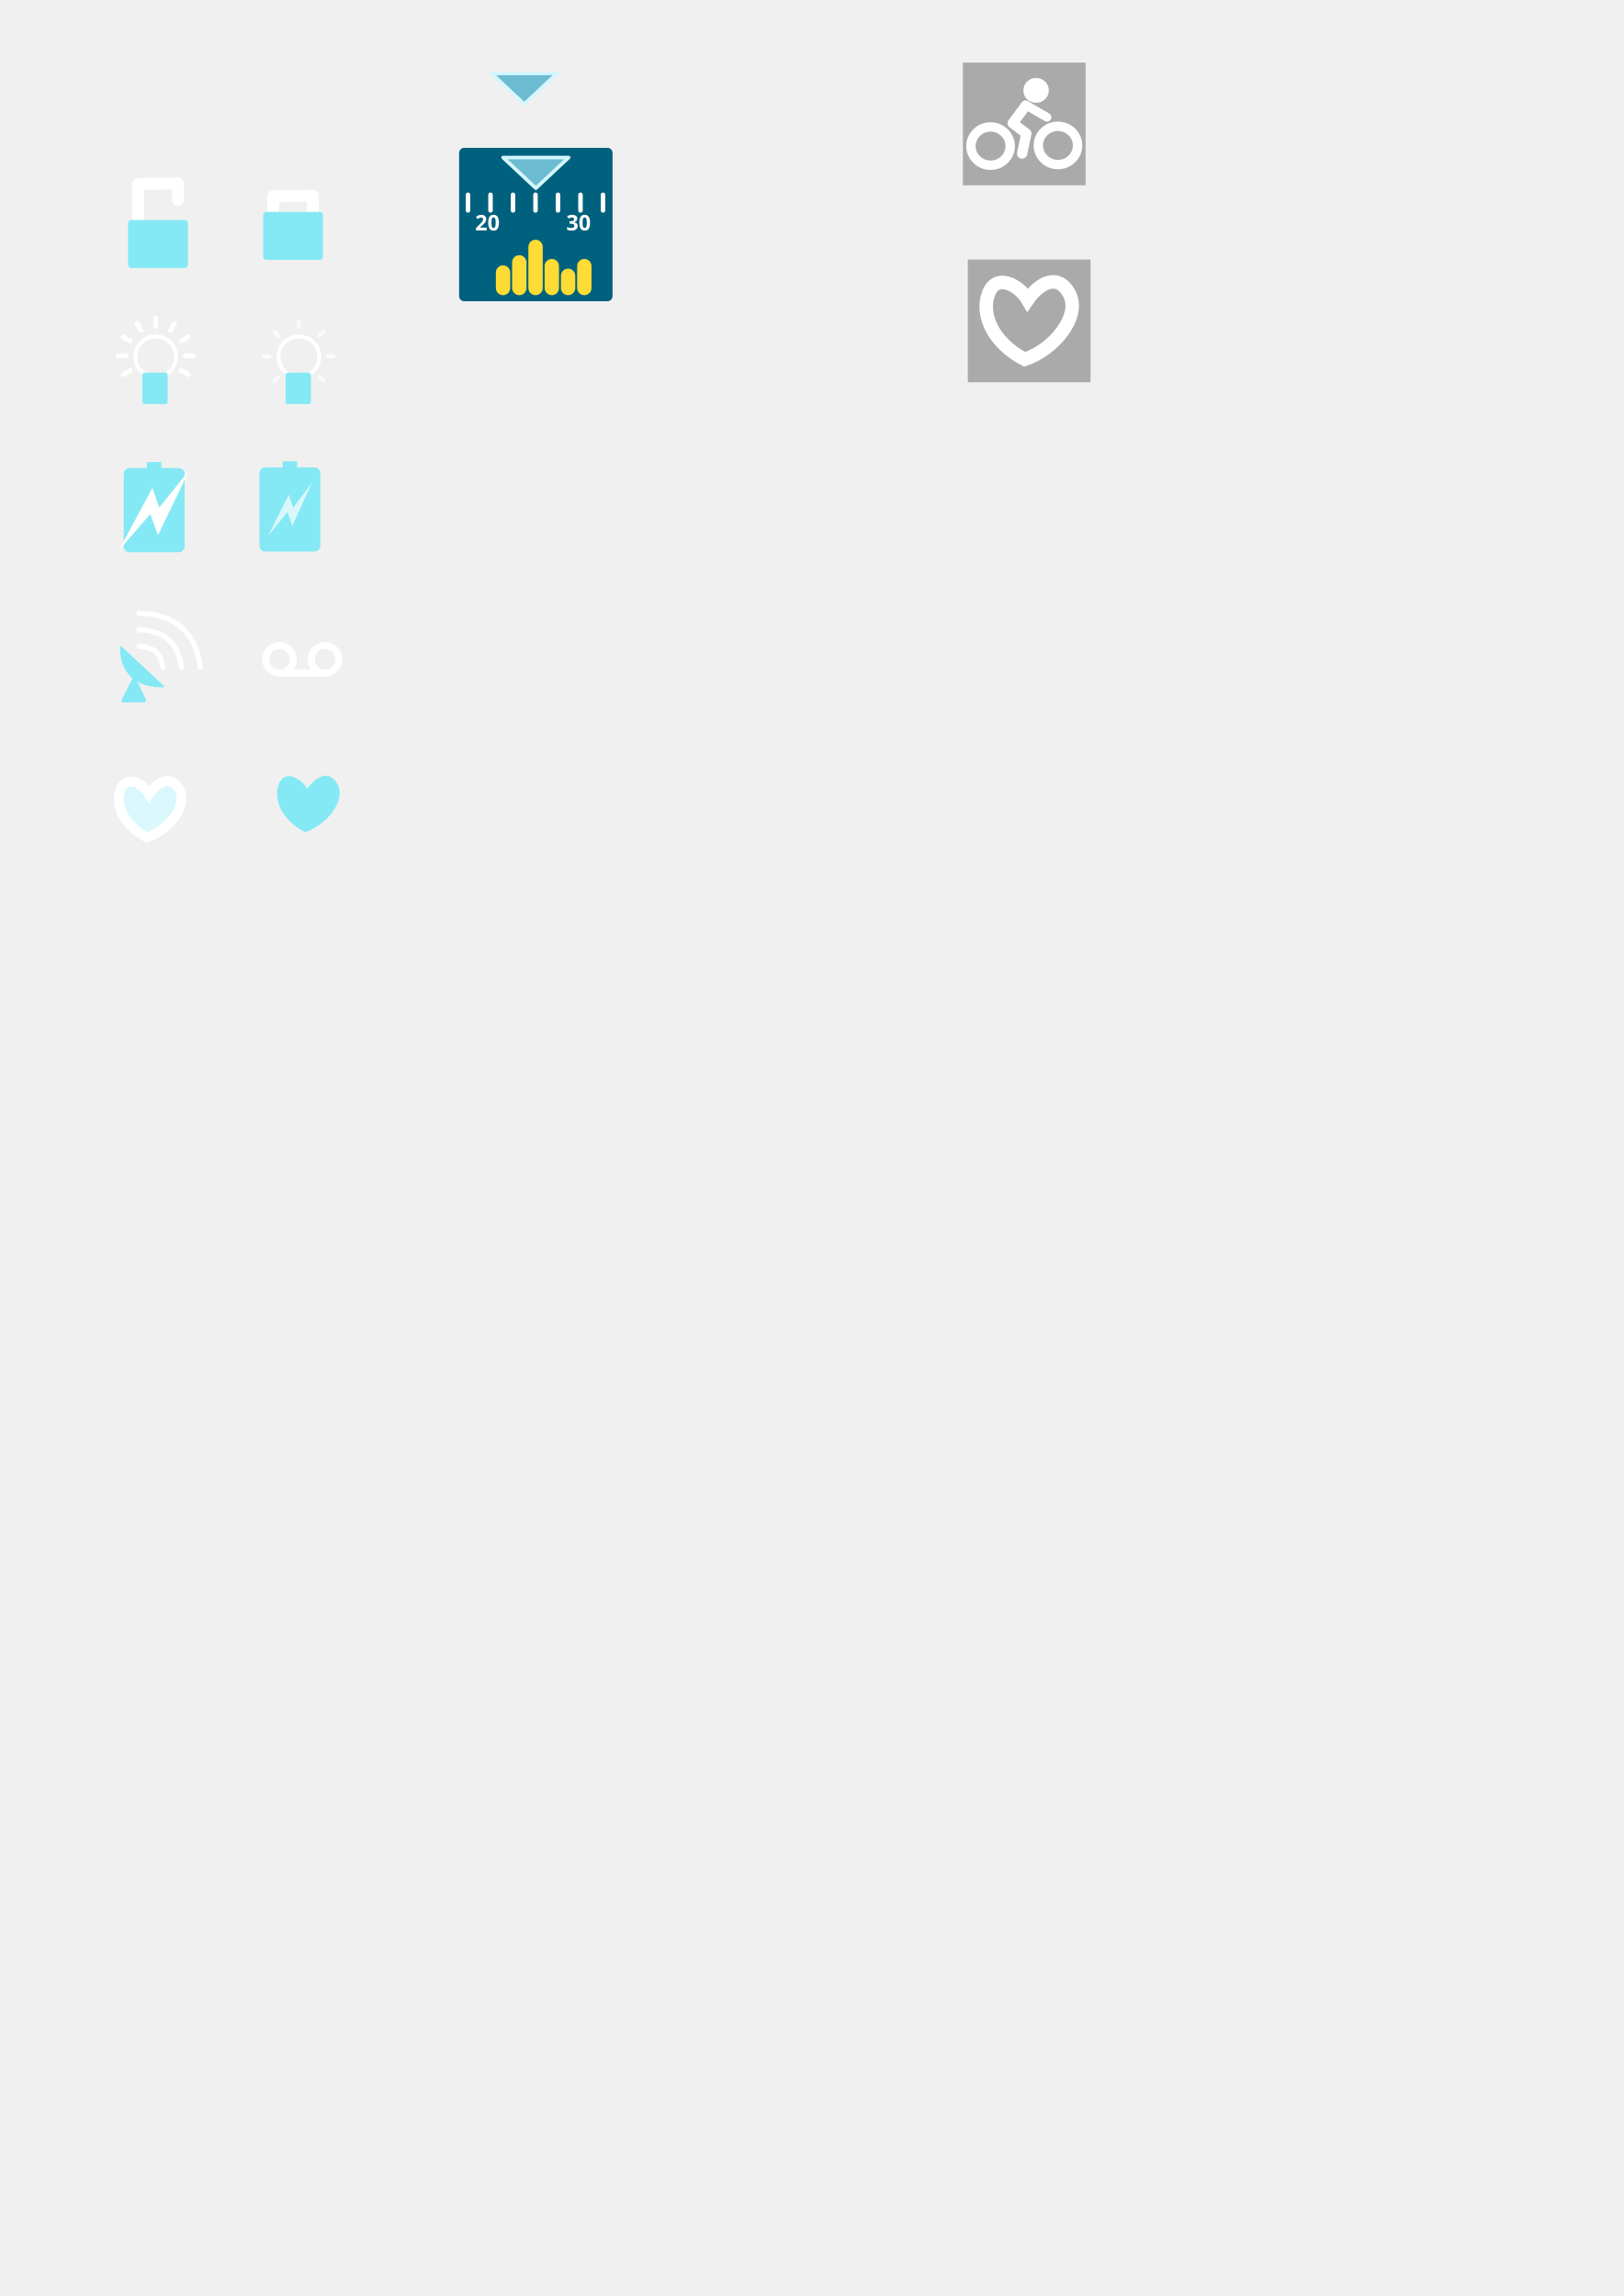
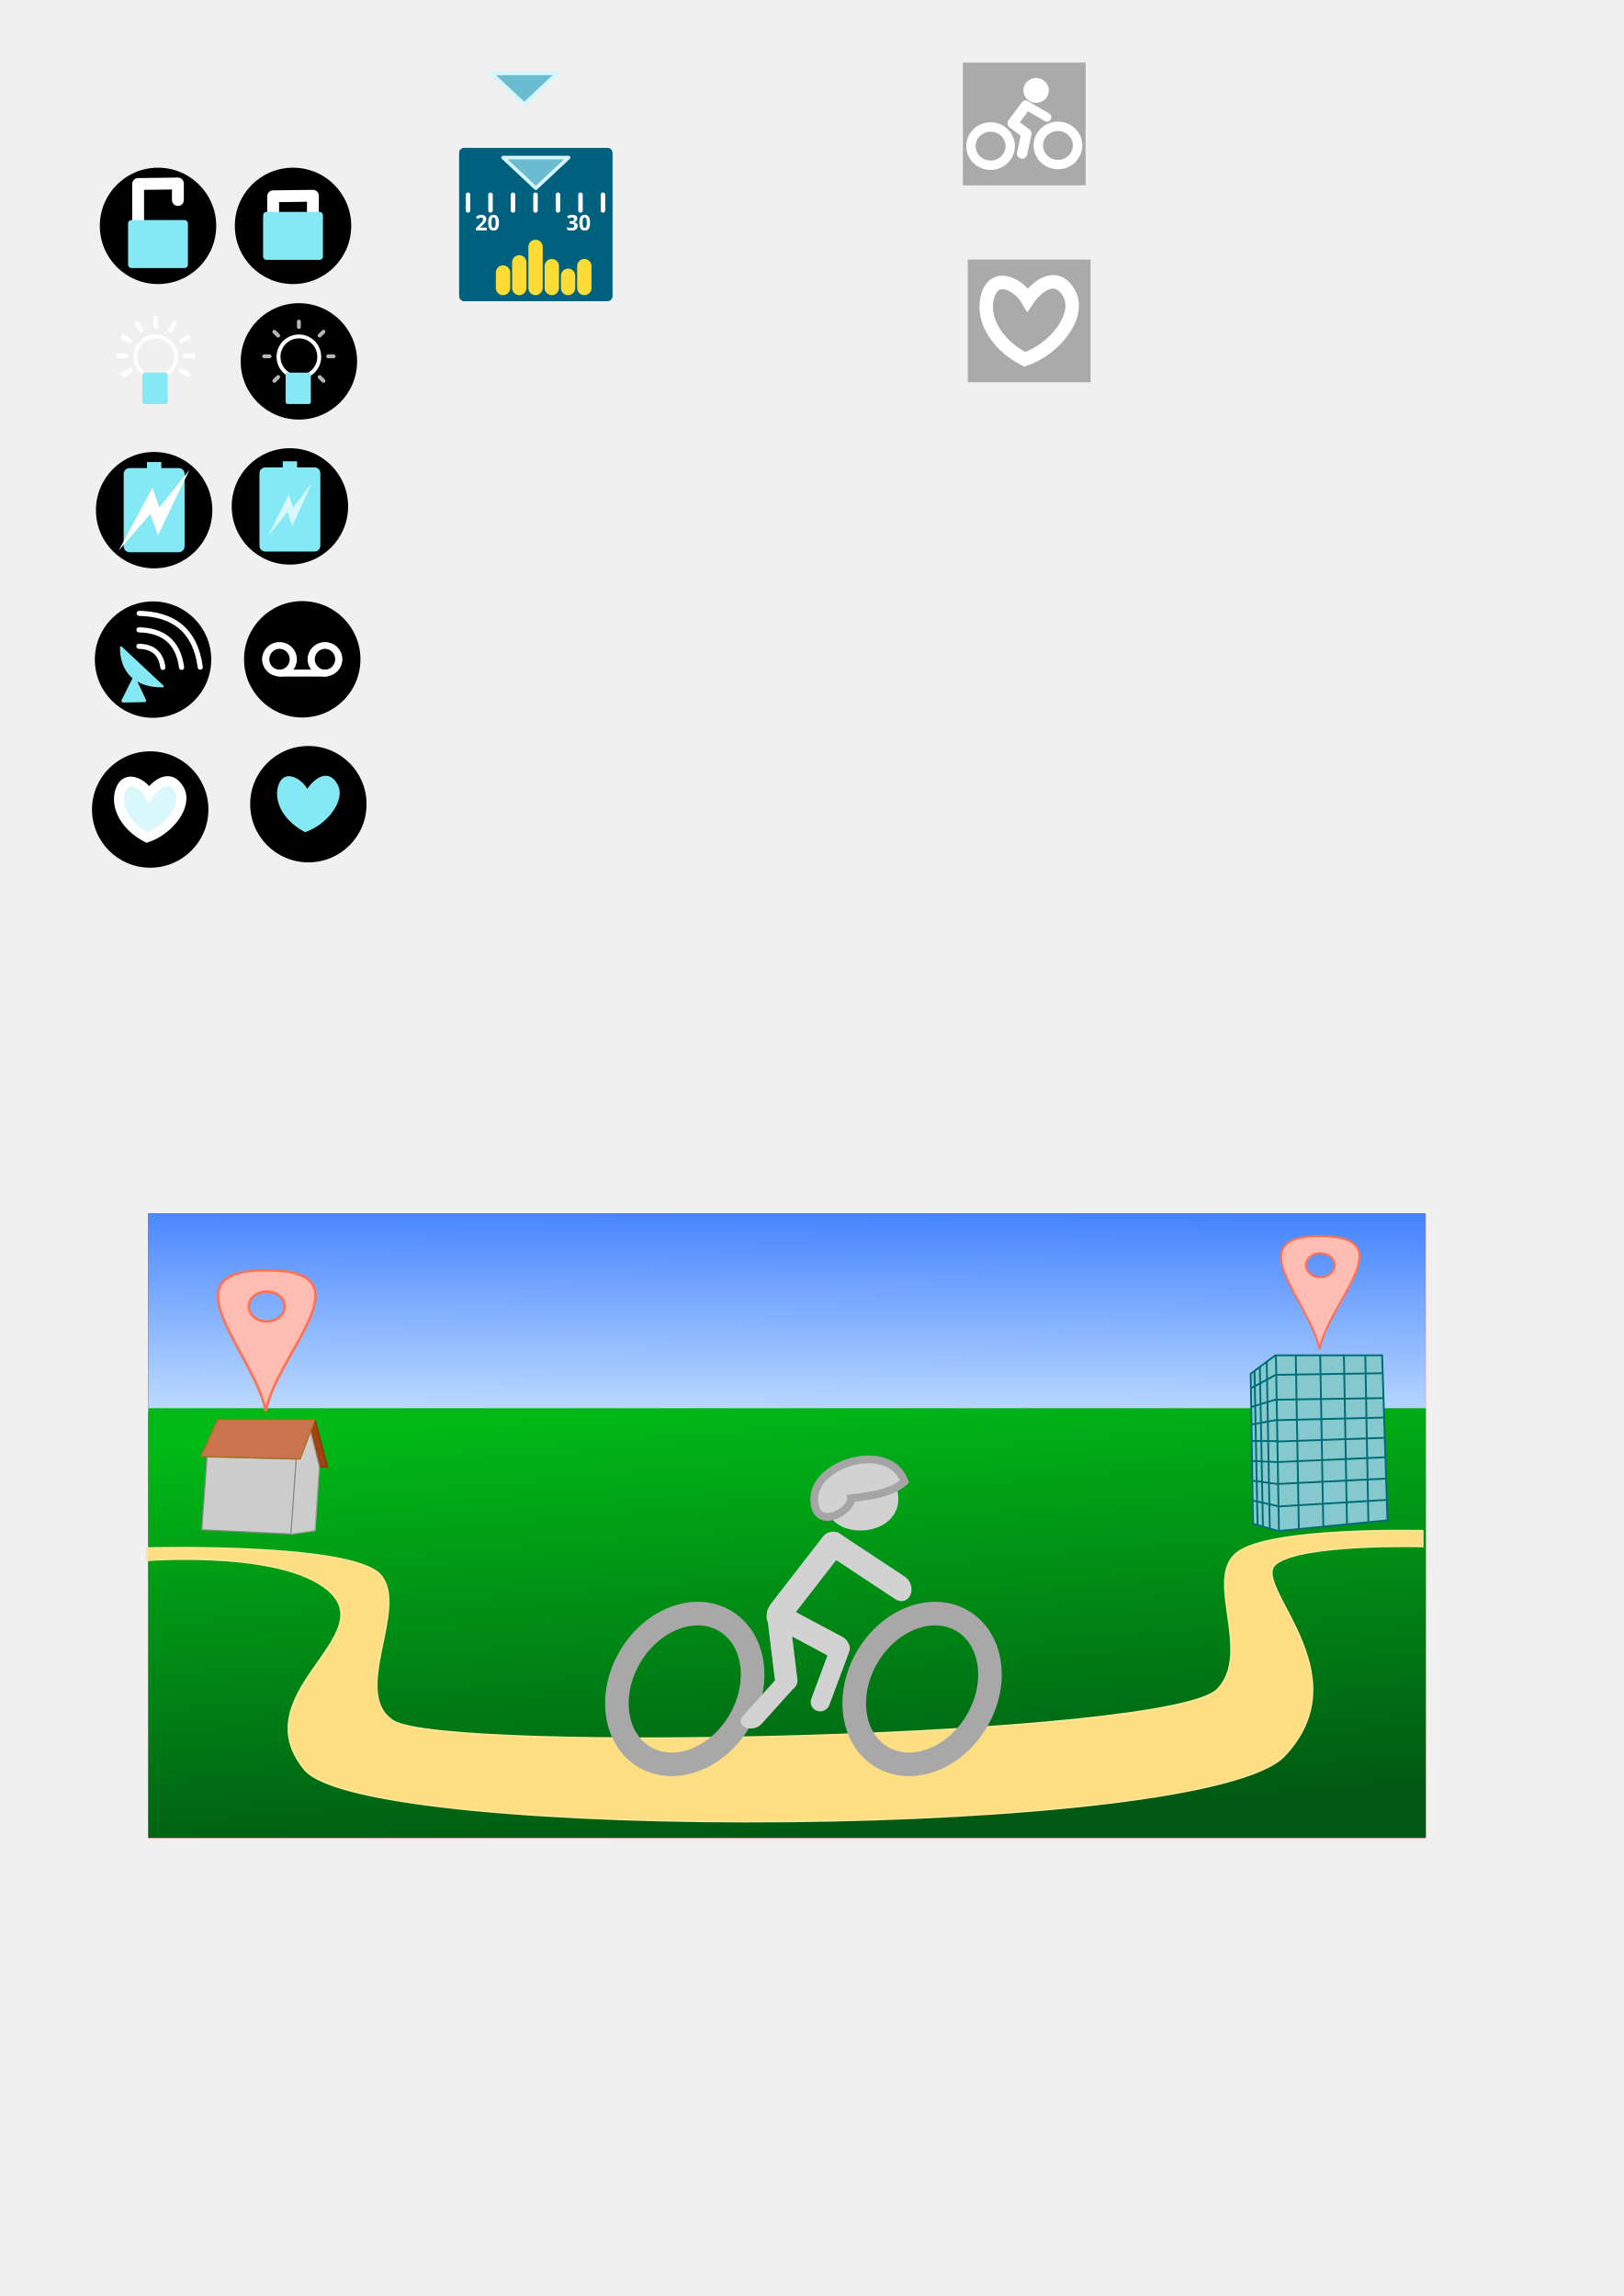
- <svg xmlns="http://www.w3.org/2000/svg" width="210mm" height="297mm" id="svg2" version="1.1">
+ <svg xmlns="http://www.w3.org/2000/svg" xmlns:xlink="http://www.w3.org/1999/xlink" width="210mm" height="297mm" id="svg2" version="1.1">
  <defs id="defs4">
+     <linearGradient id="linearGradient4278">
+       <stop style="stop-color:#00b916;stop-opacity:1" offset="0" id="stop4280" />
+       <stop style="stop-color:#005a13;stop-opacity:1" offset="1" id="stop4282" />
+     </linearGradient>
+     <linearGradient id="linearGradient4270">
+       <stop style="stop-color:#4785ff;stop-opacity:1" offset="0" id="stop4272" />
+       <stop style="stop-color:#bad9ff;stop-opacity:1" offset="1" id="stop4274" />
+     </linearGradient>
    <marker orient="auto" refY="0.0" refX="0.0" id="Arrow1Send" style="overflow:visible;">
      <path id="path4067" d="M 0.0,0.0 L 5.0,-5.0 L -12.5,0.0 L 5.0,5.0 L 0.0,0.0 z " style="fill-rule:evenodd;stroke:#000000;stroke-width:1.0pt;" transform="scale(0.2) rotate(180) translate(6,0)" />
    </marker>
    <marker orient="auto" refY="0.0" refX="0.0" id="Arrow1Sstart" style="overflow:visible">
      <path id="path4064" d="M 0.0,0.0 L 5.0,-5.0 L -12.5,0.0 L 5.0,5.0 L 0.0,0.0 z " style="fill-rule:evenodd;stroke:#000000;stroke-width:1.0pt" transform="scale(0.2) translate(6,0)" />
    </marker>
    <marker orient="auto" refY="0.0" refX="0.0" id="Arrow2Mend" style="overflow:visible;">
      <path id="path4079" style="fill-rule:evenodd;stroke-width:0.625;stroke-linejoin:round;" d="M 8.719,4.034 L -2.207,0.016 L 8.719,-4.002 C 6.973,-1.63 6.983,1.616 8.719,4.034 z " transform="scale(0.6) rotate(180) translate(0,0)" />
    </marker>
    <marker orient="auto" refY="0.0" refX="0.0" id="Arrow1Lstart" style="overflow:visible">
      <path id="path4052" d="M 0.0,0.0 L 5.0,-5.0 L -12.5,0.0 L 5.0,5.0 L 0.0,0.0 z " style="fill-rule:evenodd;stroke:#000000;stroke-width:1.0pt" transform="scale(0.8) translate(12.5,0)" />
    </marker>
    <marker orient="auto" refY="0.0" refX="0.0" id="Arrow2Lend" style="overflow:visible;">
      <path id="path4073" style="fill-rule:evenodd;stroke-width:0.625;stroke-linejoin:round;" d="M 8.719,4.034 L -2.207,0.016 L 8.719,-4.002 C 6.973,-1.63 6.983,1.616 8.719,4.034 z " transform="scale(1.1) rotate(180) translate(1,0)" />
    </marker>
    <marker orient="auto" refY="0.0" refX="0.0" id="DotS" style="overflow:visible">
      <path id="path4119" d="M -2.5,-1.0 C -2.5,1.76 -4.74,4.0 -7.5,4.0 C -10.26,4.0 -12.5,1.76 -12.5,-1.0 C -12.5,-3.76 -10.26,-6.0 -7.5,-6.0 C -4.74,-6.0 -2.5,-3.76 -2.5,-1.0 z " style="fill-rule:evenodd;stroke:#000000;stroke-width:1.0pt" transform="scale(0.2) translate(7.4, 1)" />
    </marker>
    <linearGradient id="linearGradient3796">
      <stop style="stop-color:#080058;stop-opacity:1;" offset="0" id="stop3798" />
      <stop style="stop-color:#bbb5ff;stop-opacity:1;" offset="1" id="stop3800" />
    </linearGradient>
+     <linearGradient xlink:href="#linearGradient4270" id="linearGradient4276" x1="335.95" y1="621.332" x2="333.837" y2="756.557" gradientUnits="userSpaceOnUse" gradientTransform="matrix(1,0,0,0.7182621,-19.42254,146.149)" />
+     <linearGradient xlink:href="#linearGradient4278" id="linearGradient4284" x1="380.321" y1="753.388" x2="402.506" y2="998.483" gradientUnits="userSpaceOnUse" gradientTransform="matrix(1,0,0,0.8567499,-16.12114,39.38696)" />
  </defs>
  <g id="layer1">
-     <path transform="matrix(1.0431,0,0,1.024135,-94.51166,-114.357)" d="m 191.929,219.491 a 27.274,27.779 0 1 1 -54.548,0 27.274,27.779 0 1 1 54.548,0 z" id="path3769" style="fill:none;stroke:none;stroke-width:3;stroke-miterlimit:4;stroke-opacity:1;stroke-dasharray:none;fill-opacity:1" />
+     <rect style="opacity:1;fill:none;fill-opacity:1;stroke:#780000;stroke-width:1;stroke-linecap:round;stroke-linejoin:miter;stroke-miterlimit:4;stroke-dasharray:none;stroke-opacity:1" id="rect4373" width="623.43" height="304.409" x="72.988" y="593.719" />
+     <rect ry="0" y="593.187" x="72.488" height="97.127" width="624.36" id="rect4268" style="opacity:1;fill:url(#linearGradient4276);fill-opacity:1;stroke:none;stroke-width:7.2;stroke-linecap:round;stroke-linejoin:miter;stroke-miterlimit:4;stroke-dasharray:none;stroke-opacity:1" />
+     <rect style="opacity:1;fill:url(#linearGradient4284);fill-opacity:1;stroke:none;stroke-width:7.2;stroke-linecap:round;stroke-linejoin:miter;stroke-miterlimit:4;stroke-dasharray:none;stroke-opacity:1" id="rect4264" width="624.36" height="209.986" x="72.62" y="688.472" ry="0" />
+     <path style="fill:#fdde82;fill-opacity:1;fill-rule:evenodd;stroke:#ffe596;stroke-width:0.894px;stroke-linecap:butt;stroke-linejoin:miter;stroke-opacity:1" d="m 71.907,756.896 c 0,0 99.708,-2.678 113.955,13.096 14.247,15.775 -14.95,57.81 6.298,71.397 25.206,16.118 380.227,8.276 403.033,-15.425 17.328,-18.008 -6.676,-54.022 9.477,-66.745 16.153,-12.723 90.737,-10.772 90.737,-10.772 l 0,7.604 c 0,0 -58.7,-1.682 -71.74,8.449 -13.039,10.131 42.458,52.911 4.22,93.781 -38.238,40.87 -449.528,42.726 -478.967,6.759 -29.439,-35.967 34.217,-63.35 13.713,-85.544 -20.504,-22.193 -90.728,-16.686 -90.728,-16.686 z" id="path4286" />
+     <path transform="matrix(1.0431,0,0,1.024135,-94.51166,-114.357)" d="m 191.929,219.491 a 27.274,27.779 0 1 1 -54.548,0 27.274,27.779 0 1 1 54.548,0 z" id="path3769" style="fill:#000000;stroke:none;stroke-width:3;stroke-miterlimit:4;stroke-opacity:1;stroke-dasharray:none;fill-opacity:1" />
    <rect style="fill:#000000;fill-opacity:0.292;stroke:none" id="rect2985" width="60" height="60" x="470.68" y="30.593" />
    <rect style="fill:#00617e;fill-opacity:1;stroke:none" id="rect3794" width="75" height="75" x="224.429" y="72.278" ry="2.504" />
    <path style="fill:#ffffff;stroke:#fffcfc;stroke-width:2.199px;stroke-linecap:round;stroke-linejoin:miter;stroke-opacity:1" d="m 250.769,95.216 0,7.659" id="path3860" />
    <path id="path3862" d="m 294.757,95.216 0,7.659" style="fill:#ffffff;stroke:#fffcfc;stroke-width:2.199px;stroke-linecap:round;stroke-linejoin:miter;stroke-opacity:1" />
    <path style="fill:#ffffff;stroke:#fffcfc;stroke-width:2.199px;stroke-linecap:round;stroke-linejoin:miter;stroke-opacity:1" d="m 239.772,95.216 0,7.659" id="path3864" />
    <path id="path3866" d="m 272.763,95.216 0,7.659" style="fill:#ffffff;stroke:#fffcfc;stroke-width:2.199px;stroke-linecap:round;stroke-linejoin:miter;stroke-opacity:1" />
    <path style="fill:#ffffff;stroke:#fffcfc;stroke-width:2.199px;stroke-linecap:round;stroke-linejoin:miter;stroke-opacity:1" d="m 283.76,95.216 0,7.659" id="path3868" />
    <path id="path3870" d="m 261.766,95.216 0,7.659" style="fill:#ffffff;stroke:#fffcfc;stroke-width:2.199px;stroke-linecap:round;stroke-linejoin:miter;stroke-opacity:1" />
    <path style="fill:#ffffff;stroke:#fffcfc;stroke-width:2.199px;stroke-linecap:round;stroke-linejoin:miter;stroke-opacity:1" d="m 228.775,95.216 0,7.659" id="path3872" />
    <path style="fill:#6cbcd1;fill-opacity:1;stroke:#d5f6fd;stroke-width:1.738;stroke-linecap:butt;stroke-linejoin:round;stroke-miterlimit:4;stroke-dasharray:none;stroke-opacity:1" d="M 245.908,77.019 261.929,92.021 277.951,77.019 Z" id="path3874" />
    <text xml:space="preserve" style="font-size:10.511px;font-style:normal;font-weight:bold;line-height:125%;letter-spacing:0px;word-spacing:0px;fill:#ffffff;fill-opacity:1;stroke:none;font-family:Sans;-inkscape-font-specification:Sans Bold" x="232.254" y="112.636" id="text3876">
      <tspan id="tspan3878" x="232.254" y="112.636">20</tspan>
    </text>
    <text id="text3880" y="112.636" x="276.804" style="font-size:10.511px;font-style:normal;font-weight:bold;line-height:125%;letter-spacing:0px;word-spacing:0px;fill:#ffffff;fill-opacity:1;stroke:none;font-family:Sans;-inkscape-font-specification:Sans Bold" xml:space="preserve">
      <tspan y="112.636" x="276.804" id="tspan3882">30</tspan>
    </text>
    <path style="fill:none;stroke:#ffffff;stroke-width:5.8;stroke-linecap:round;stroke-linejoin:round;stroke-miterlimit:4;stroke-opacity:1;stroke-dasharray:none" d="m 67.517,110.036 0,-20.077 19.445,-0.253 0,8.081" id="path3991" />
    <rect ry="1.619" y="107.593" x="62.611" height="23.449" width="29.257" id="rect3771" style="fill:#84e9f4;fill-opacity:1;stroke:none" />
-     <path style="fill:none;fill-opacity:1;stroke:none" id="path3993" d="m 191.929,219.491 a 27.274,27.779 0 1 1 -54.548,0 27.274,27.779 0 1 1 54.548,0 z" transform="matrix(1.0431,0,0,1.024135,-28.51167,-114.357)" />
+     <path style="fill:#000000;fill-opacity:1;stroke:none" id="path3993" d="m 191.929,219.491 a 27.274,27.779 0 1 1 -54.548,0 27.274,27.779 0 1 1 54.548,0 z" transform="matrix(1.0431,0,0,1.024135,-28.51167,-114.357)" />
    <path id="path3995" d="m 133.517,116.036 0,-20.077 19.445,-0.253 0,8.081" style="fill:none;stroke:#ffffff;stroke-width:5.8;stroke-linecap:round;stroke-linejoin:round;stroke-miterlimit:4;stroke-opacity:1;stroke-dasharray:none" />
    <rect style="fill:#84e9f4;fill-opacity:1;stroke:none" id="rect3997" width="29.257" height="23.449" x="128.611" y="103.593" ry="1.619" />
-     <circle style="fill:none;fill-opacity:1;stroke:none" id="path3999" transform="matrix(1.0431,0,0,1.024135,-95.64809,-48.10449)" d="m 191.929,219.491 a 27.274,27.779 0 1 1 -54.548,0 27.274,27.779 0 1 1 54.548,0 z" />
+     <circle style="fill:#000000;fill-opacity:1;stroke:none" id="path3999" transform="matrix(1.0431,0,0,1.024135,-95.64809,-48.10449)" d="m 191.929,219.491 a 27.274,27.779 0 1 1 -54.548,0 27.274,27.779 0 1 1 54.548,0 z" />
    <path style="fill:none;stroke:#ffffff;stroke-width:2.556;stroke-linecap:round;stroke-linejoin:round;stroke-miterlimit:4;stroke-opacity:1;stroke-dasharray:none" id="path4011" d="m 70.963,169.236 a 13.826,12.879 0 1 1 -27.653,0 13.826,12.879 0 1 1 27.653,0 z" transform="matrix(0.7202109,0,0,0.7731676,34.95292,43.58941)" />
    <rect style="fill:#84e9f4;fill-opacity:1;stroke:none" id="rect4003" width="12.337" height="15.367" x="69.619" y="182.179" ry="1.061" />
    <path id="use15637" d="m 76.103,155.579 0,3.914" style="fill:none;stroke:#ffffff;stroke-width:2.3;stroke-linecap:round;stroke-linejoin:miter;stroke-miterlimit:4;stroke-dasharray:none;stroke-opacity:1" />
    <path style="fill:none;stroke:#ffffff;stroke-width:2.3;stroke-linecap:round;stroke-linejoin:miter;stroke-miterlimit:4;stroke-dasharray:none;stroke-opacity:1" d="m 57.731,173.951 3.914,0" id="path15885" />
    <path id="path15887" d="m 60.193,164.765 3.39,1.957" style="fill:none;stroke:#ffffff;stroke-width:2.3;stroke-linecap:round;stroke-linejoin:miter;stroke-miterlimit:4;stroke-dasharray:none;stroke-opacity:1" />
    <path style="fill:none;stroke:#ffffff;stroke-width:2.3;stroke-linecap:round;stroke-linejoin:miter;stroke-miterlimit:4;stroke-dasharray:none;stroke-opacity:1" d="m 66.917,158.04 1.957,3.39" id="path15889" />
    <path id="path15891" d="m 85.29,158.04 -1.957,3.39" style="fill:none;stroke:#ffffff;stroke-width:2.3;stroke-linecap:round;stroke-linejoin:miter;stroke-miterlimit:4;stroke-dasharray:none;stroke-opacity:1" />
    <path style="fill:none;stroke:#ffffff;stroke-width:2.3;stroke-linecap:round;stroke-linejoin:miter;stroke-miterlimit:4;stroke-dasharray:none;stroke-opacity:1" d="m 92.014,164.765 -3.39,1.957" id="path15893" />
    <path id="path15895" d="m 94.476,173.951 -3.914,0" style="fill:none;stroke:#ffffff;stroke-width:2.3;stroke-linecap:round;stroke-linejoin:miter;stroke-miterlimit:4;stroke-dasharray:none;stroke-opacity:1" />
    <path style="fill:none;stroke:#ffffff;stroke-width:2.3;stroke-linecap:round;stroke-linejoin:miter;stroke-miterlimit:4;stroke-dasharray:none;stroke-opacity:1" d="M 92.014,183.137 88.624,181.18" id="path15897" />
    <path id="path15899" d="m 60.193,183.137 3.39,-1.957" style="fill:none;stroke:#ffffff;stroke-width:2.3;stroke-linecap:round;stroke-linejoin:miter;stroke-miterlimit:4;stroke-dasharray:none;stroke-opacity:1" />
-     <circle id="path4203" style="fill:none;fill-opacity:1;stroke:none" cx="146.103" cy="176.684" r="28.45" />
+     <circle id="path4203" style="fill:#000000;fill-opacity:1;stroke:none" cx="146.103" cy="176.684" r="28.45" />
    <circle id="path4205" style="fill:none;stroke:#ffffff;stroke-width:1.907;stroke-linecap:round;stroke-linejoin:round;stroke-miterlimit:4;stroke-dasharray:none;stroke-opacity:1" cx="146.103" cy="174.437" r="9.958" />
    <rect ry="1.061" y="182.179" x="139.619" height="15.367" width="12.337" id="rect4207" style="fill:#84e9f4;fill-opacity:1;stroke:none" />
    <g id="g4261" transform="translate(-5.9277344e-6,0)">
      <path id="path4211" d="m 146.103,157.222 0,2.648" style="opacity:0.711;fill:none;stroke:#ffffff;stroke-width:1.892;stroke-linecap:round;stroke-linejoin:miter;stroke-miterlimit:4;stroke-dasharray:none;stroke-opacity:1" />
      <path style="opacity:0.711;fill:none;stroke:#ffffff;stroke-width:1.892;stroke-linecap:round;stroke-linejoin:miter;stroke-miterlimit:4;stroke-dasharray:none;stroke-opacity:1" d="m 134.099,162.194 1.873,1.873" id="path4238" />
      <path id="path4240" d="m 129.127,174.198 2.648,0" style="opacity:0.711;fill:none;stroke:#ffffff;stroke-width:1.892;stroke-linecap:round;stroke-linejoin:miter;stroke-miterlimit:4;stroke-dasharray:none;stroke-opacity:1" />
      <path style="opacity:0.711;fill:none;stroke:#ffffff;stroke-width:1.892;stroke-linecap:round;stroke-linejoin:miter;stroke-miterlimit:4;stroke-dasharray:none;stroke-opacity:1" d="m 134.099,186.202 1.873,-1.873" id="path4242" />
      <path style="opacity:0.711;fill:none;stroke:#ffffff;stroke-width:1.892;stroke-linecap:round;stroke-linejoin:miter;stroke-miterlimit:4;stroke-dasharray:none;stroke-opacity:1" d="m 158.107,162.194 -1.873,1.873" id="path4244" />
      <path id="path4246" d="m 163.08,174.198 -2.648,0" style="opacity:0.711;fill:none;stroke:#ffffff;stroke-width:1.892;stroke-linecap:round;stroke-linejoin:miter;stroke-miterlimit:4;stroke-dasharray:none;stroke-opacity:1" />
      <path style="opacity:0.711;fill:none;stroke:#ffffff;stroke-width:1.892;stroke-linecap:round;stroke-linejoin:miter;stroke-miterlimit:4;stroke-dasharray:none;stroke-opacity:1" d="m 158.107,186.202 -1.873,-1.873" id="path4248" />
    </g>
-     <circle id="circle4294" style="fill:none;fill-opacity:1;stroke:none" cx="75.346" cy="249.415" r="28.45" />
+     <circle id="circle4294" style="fill:#000000;fill-opacity:1;stroke:none" cx="75.346" cy="249.415" r="28.45" />
    <rect ry="2.84" y="228.852" x="60.465" height="41.126" width="29.762" id="rect4298" style="fill:#84e9f4;fill-opacity:1;stroke:none" />
    <rect style="fill:#84e9f4;fill-opacity:1;stroke:none" id="rect4318" width="7.034" height="4.003" x="71.829" y="225.868" ry="0.276" />
    <path style="fill:#ffffff;fill-opacity:1;fill-rule:evenodd;stroke:#84e9f4;stroke-width:0;stroke-linecap:round;stroke-linejoin:round;stroke-miterlimit:4;stroke-dasharray:none;stroke-opacity:1" d="m 58.053,269.13 16.471,-30.662 3.324,9.651 14.791,-18.419 -15.404,31.943 -3.775,-10.34 z" id="path4320" />
-     <circle r="28.45" cy="247.583" cx="141.714" style="fill:none;fill-opacity:1;stroke:none" id="circle4322" />
+     <circle r="28.45" cy="247.583" cx="141.714" style="fill:#000000;fill-opacity:1;stroke:none" id="circle4322" />
    <rect style="fill:#84e9f4;fill-opacity:1;stroke:none" id="rect4324" width="29.762" height="41.126" x="126.833" y="228.512" ry="2.84" />
    <rect ry="0.276" y="225.528" x="138.198" height="4.003" width="7.034" id="rect4326" style="fill:#84e9f4;fill-opacity:1;stroke:none" />
    <path id="path4328" d="m 130.987,262.097 10.217,-20.254 2.062,6.375 9.175,-12.166 -9.555,21.1 -2.342,-6.83 z" style="opacity:0.698;fill:#ffffff;fill-opacity:1;fill-rule:evenodd;stroke:#daf8fc;stroke-width:0;stroke-linecap:round;stroke-linejoin:round;stroke-miterlimit:4;stroke-dasharray:none;stroke-opacity:1" />
-     <circle id="circle4020" style="fill:none;fill-opacity:1;stroke:none" cx="75.346" cy="319.415" r="28.45" transform="translate(-0.5357143,3.071429)" />
+     <circle id="circle4020" style="fill:#000000;fill-opacity:1;stroke:none" cx="75.346" cy="319.415" r="28.45" transform="translate(-0.5357143,3.071429)" />
    <path id="path4022" d="m 79.584,335.551 0,0 0,0 -20.451,-19.096 c -0.043,11.765 6.924,19.264 20.451,19.096 z" style="fill:#84e9f4;fill-opacity:1;stroke:#84e9f4;stroke-width:0.992;stroke-linecap:round;stroke-linejoin:round;stroke-opacity:1" />
    <path style="fill:none;stroke:#ffffff;stroke-width:2.5;stroke-linecap:round;stroke-linejoin:miter;stroke-miterlimit:4;stroke-opacity:1;stroke-dasharray:none" d="m 79.619,326.299 c -0.977,-7.213 -5.253,-10.171 -11.712,-10.315 l 0,0 0,0 0,0" id="path4024" />
    <path id="path4026" d="M 88.762,326.295 C 87.023,313.454 79.41,308.187 67.91,307.932 l 0,0 0,0 0,0" style="fill:none;stroke:#ffffff;stroke-width:2.5;stroke-linecap:round;stroke-linejoin:miter;stroke-miterlimit:4;stroke-opacity:1;stroke-dasharray:none" />
    <path style="fill:none;stroke:#ffffff;stroke-width:2.5;stroke-linecap:round;stroke-linejoin:miter;stroke-miterlimit:4;stroke-opacity:1;stroke-dasharray:none" d="M 97.898,326.17 C 95.408,307.779 84.504,300.236 68.035,299.871 l 0,0 0,0 0,0" id="path4028" />
    <path style="fill:#84e9f4;fill-opacity:1;stroke:#84e9f4;stroke-width:1.7;stroke-linecap:butt;stroke-linejoin:round;stroke-miterlimit:4;stroke-opacity:1;stroke-dasharray:none" d="m 65.571,331.898 -5.357,10.714 10.357,-0.179 z" id="path4032" />
-     <circle r="28.45" cy="322.338" cx="147.74" style="fill:none;fill-opacity:1;stroke:none" id="circle4034" />
+     <circle r="28.45" cy="322.338" cx="147.74" style="fill:#000000;fill-opacity:1;stroke:none" id="circle4034" />
    <g id="g4281" transform="matrix(1.382573,0,0,1.382573,-72.42683,-116.2333)">
-       <ellipse transform="matrix(1.706922,0,0,1.606515,-102.0937,-190.3599)" id="path6196" style="fill:none;stroke:#ffffff;stroke-width:1.49;stroke-linecap:round;stroke-linejoin:round;stroke-miterlimit:4;stroke-dasharray:none;stroke-opacity:1" cx="148.393" cy="315.934" rx="2.857" ry="3.036" d="m 151.25,315.934 c 0,1.677 -1.279,3.036 -2.857,3.036 -1.578,0 -2.857,-1.359 -2.857,-3.036 0,-1.677 1.279,-3.036 2.857,-3.036 1.578,0 2.857,1.359 2.857,3.036 z" />
-       <ellipse style="fill:none;stroke:#ffffff;stroke-width:1.49;stroke-linecap:round;stroke-linejoin:round;stroke-miterlimit:4;stroke-dasharray:none;stroke-opacity:1" id="path6198" transform="matrix(1.706922,0,0,1.606515,-86.00852,-190.3599)" cx="148.393" cy="315.934" rx="2.857" ry="3.036" d="m 151.25,315.934 c 0,1.677 -1.279,3.036 -2.857,3.036 -1.578,0 -2.857,-1.359 -2.857,-3.036 0,-1.677 1.279,-3.036 2.857,-3.036 1.578,0 2.857,1.359 2.857,3.036 z" />
+       <ellipse transform="matrix(1.706922,0,0,1.606515,-102.0937,-190.3599)" id="path6196" style="fill:none;stroke:#ffffff;stroke-width:1.49;stroke-linecap:round;stroke-linejoin:round;stroke-miterlimit:4;stroke-dasharray:none;stroke-opacity:1" cx="148.393" cy="315.934" rx="2.857" ry="3.036" />
+       <ellipse style="fill:none;stroke:#ffffff;stroke-width:1.49;stroke-linecap:round;stroke-linejoin:round;stroke-miterlimit:4;stroke-dasharray:none;stroke-opacity:1" id="path6198" transform="matrix(1.706922,0,0,1.606515,-86.00852,-190.3599)" cx="148.393" cy="315.934" rx="2.857" ry="3.036" />
      <path id="path6200" d="m 151.322,322.075 16.33,0" style="fill:none;stroke:#ffffff;stroke-width:2.468;stroke-linecap:round;stroke-linejoin:miter;stroke-miterlimit:4;stroke-dasharray:none;stroke-opacity:1" />
    </g>
    <path style="fill:#ffffff;fill-opacity:1;stroke:#ffdb35;stroke-width:7;stroke-linecap:round;stroke-linejoin:miter;stroke-miterlimit:4;stroke-opacity:1;stroke-dasharray:none" d="m 253.844,128.269 0,12.539" id="path4220" />
    <path id="path4222" d="m 277.689,134.84 0,5.968" style="fill:#ffffff;fill-opacity:1;stroke:#ffdb35;stroke-width:7;stroke-linecap:round;stroke-linejoin:miter;stroke-miterlimit:4;stroke-opacity:1;stroke-dasharray:none" />
    <path style="fill:#ffffff;fill-opacity:1;stroke:#ffdb35;stroke-width:7;stroke-linecap:round;stroke-linejoin:miter;stroke-miterlimit:4;stroke-opacity:1;stroke-dasharray:none" d="m 269.74,130.102 0,10.705" id="path4224" />
    <path id="path4226" d="m 261.792,120.704 0,20.104" style="fill:#ffffff;fill-opacity:1;stroke:#ffdb35;stroke-width:7;stroke-linecap:round;stroke-linejoin:miter;stroke-miterlimit:4;stroke-opacity:1;stroke-dasharray:none" />
    <path style="fill:#ffffff;fill-opacity:1;stroke:#ffdb35;stroke-width:7;stroke-linecap:round;stroke-linejoin:miter;stroke-miterlimit:4;stroke-opacity:1;stroke-dasharray:none" d="m 245.895,133.235 0,7.572" id="path4228" />
    <path id="path4230" d="m 285.637,130.102 0,10.705" style="fill:#ffffff;fill-opacity:1;stroke:#ffdb35;stroke-width:7;stroke-linecap:round;stroke-linejoin:miter;stroke-miterlimit:4;stroke-opacity:1;stroke-dasharray:none" />
    <g id="g3087" transform="translate(0.108585,-16.66806)">
-       <ellipse transform="translate(1.477847,-12.28499)" ry="9.357" rx="9.59" cy="100.38" cx="482.629" id="path4232" style="fill:none;stroke:#ffffff;stroke-width:4.589;stroke-linecap:round;stroke-linejoin:round;stroke-miterlimit:4;stroke-opacity:1;stroke-dasharray:none" d="m 492.219,100.38 c 0,5.167 -4.294,9.357 -9.59,9.357 -5.296,0 -9.59,-4.189 -9.59,-9.357 0,-5.167 4.294,-9.357 9.59,-9.357 5.296,0 9.59,4.189 9.59,9.357 z" />
-       <ellipse transform="translate(1.477847,-12.28499)" ry="9.357" rx="9.59" style="fill:none;stroke:#ffffff;stroke-width:4.589;stroke-linecap:round;stroke-linejoin:round;stroke-miterlimit:4;stroke-opacity:1;stroke-dasharray:none" id="circle4234" cx="515.558" cy="100.056" d="m 525.148,100.056 c 0,5.167 -4.294,9.357 -9.59,9.357 -5.296,0 -9.59,-4.189 -9.59,-9.357 0,-5.167 4.294,-9.357 9.59,-9.357 5.296,0 9.59,4.189 9.59,9.357 z" />
-       <ellipse transform="translate(1.477847,-12.28499)" ry="4.891" rx="5.013" style="fill:#ffffff;fill-opacity:1;stroke:#ffffff;stroke-width:2.399;stroke-linecap:round;stroke-linejoin:round;stroke-miterlimit:4;stroke-opacity:1;stroke-dasharray:none" id="circle4236" cx="504.882" cy="73.151" d="m 509.895,73.151 c 0,2.701 -2.244,4.891 -5.013,4.891 -2.769,0 -5.013,-2.19 -5.013,-4.891 0,-2.701 2.244,-4.891 5.013,-4.891 2.769,0 5.013,2.19 5.013,4.891 z" />
+       <ellipse transform="translate(1.477847,-12.28499)" ry="9.357" rx="9.59" cy="100.38" cx="482.629" id="path4232" style="fill:none;stroke:#ffffff;stroke-width:4.589;stroke-linecap:round;stroke-linejoin:round;stroke-miterlimit:4;stroke-opacity:1;stroke-dasharray:none" />
+       <ellipse transform="translate(1.477847,-12.28499)" ry="9.357" rx="9.59" style="fill:none;stroke:#ffffff;stroke-width:4.589;stroke-linecap:round;stroke-linejoin:round;stroke-miterlimit:4;stroke-opacity:1;stroke-dasharray:none" id="circle4234" cx="515.558" cy="100.056" />
+       <ellipse transform="translate(1.477847,-12.28499)" ry="4.891" rx="5.013" style="fill:#ffffff;fill-opacity:1;stroke:#ffffff;stroke-width:2.399;stroke-linecap:round;stroke-linejoin:round;stroke-miterlimit:4;stroke-opacity:1;stroke-dasharray:none" id="circle4236" cx="504.882" cy="73.151" />
      <path id="path4239" d="m 501.22,68.478 -6.32,8.437 6.707,5.074 -2.085,9.736" style="fill:none;stroke:#ffffff;stroke-width:5.028;stroke-linecap:round;stroke-linejoin:round;stroke-miterlimit:4;stroke-opacity:1;stroke-dasharray:none" />
      <path id="path4243" d="m 501.206,67.928 10.468,6.063" style="fill:none;stroke:#ffffff;stroke-width:4.279;stroke-linecap:round;stroke-linejoin:miter;stroke-miterlimit:4;stroke-opacity:1;stroke-dasharray:none" />
    </g>
    <rect y="126.886" x="473.084" height="60" width="60" id="rect4251" style="fill:#000000;fill-opacity:0.292;stroke:none" />
    <path style="fill:#6cbcd1;fill-opacity:1;stroke:#d5f6fd;stroke-width:1.738;stroke-linecap:butt;stroke-linejoin:round;stroke-miterlimit:4;stroke-dasharray:none;stroke-opacity:1" d="M 240.239,35.89 256.261,50.891 272.282,35.89 Z" id="path3874-0" />
-     <circle id="circle4233" style="fill:none;fill-opacity:1;stroke:none" cx="153.885" cy="249.415" r="28.45" />
-     <circle r="28.45" cy="395.773" cx="73.424" style="fill:none;fill-opacity:1;stroke:none" id="circle4235" />
+     <circle r="28.45" cy="395.773" cx="73.424" style="fill:#000000;fill-opacity:1;stroke:none" id="circle4235" />
    <path style="fill:none;stroke:#ffffff;stroke-width:6.6;stroke-linecap:butt;stroke-linejoin:miter;stroke-miterlimit:4;stroke-dasharray:none;stroke-opacity:1" d="m 500.898,175.688 c -15.28,-7.933 -21.62,-21.723 -17.697,-32.13 3.923,-10.407 15.102,-3.999 19.148,2.975 4.993,-7.258 14.353,-13.865 20.308,-2.975 5.955,10.89 -7.383,27.356 -21.759,32.13 z" id="path4263" />
    <path id="path4245" d="m 71.832,409.465 c -11.127,-5.777 -15.744,-15.819 -12.887,-23.397 2.857,-7.578 10.997,-2.912 13.943,2.166 3.636,-5.285 10.452,-10.096 14.789,-2.166 4.336,7.93 -5.376,19.921 -15.845,23.397 z" style="fill:#daf8fc;stroke:#ffffff;stroke-width:4.806;stroke-linecap:butt;stroke-linejoin:miter;stroke-miterlimit:4;stroke-dasharray:none;stroke-opacity:1;fill-opacity:1" />
-     <circle id="circle4247" style="fill:none;fill-opacity:1;stroke:none" cx="150.736" cy="393.167" r="28.45" />
+     <circle id="circle4247" style="fill:#000000;fill-opacity:1;stroke:none" cx="150.736" cy="393.167" r="28.45" />
    <path style="fill:#84e9f4;fill-opacity:1;stroke:none;stroke-width:4.806;stroke-linecap:butt;stroke-linejoin:miter;stroke-miterlimit:4;stroke-dasharray:none;stroke-opacity:1" d="m 149.144,406.859 c -11.127,-5.777 -15.744,-15.819 -12.887,-23.397 2.857,-7.578 10.997,-2.912 13.943,2.166 3.636,-5.285 10.452,-10.096 14.789,-2.166 4.336,7.93 -5.376,19.921 -15.845,23.397 z" id="path4249" />
+     <g id="g4309" transform="matrix(0.6906846,0,0,0.6906846,121.4156,208.3399)">
+       <ellipse transform="matrix(0.8606141,0.5092577,-0.5092577,0.8606141,0,0)" ry="55.992" rx="44.899" cy="612.027" cx="721.003" id="path4241" style="opacity:1;fill:none;fill-opacity:1;stroke:#a8a8a8;stroke-width:16.7;stroke-linecap:round;stroke-linejoin:miter;stroke-miterlimit:4;stroke-dasharray:none;stroke-opacity:1" />
+       <ellipse style="opacity:1;fill:none;fill-opacity:1;stroke:#a8a8a8;stroke-width:16.7;stroke-linecap:round;stroke-linejoin:miter;stroke-miterlimit:4;stroke-dasharray:none;stroke-opacity:1" id="ellipse4243" cx="865.564" cy="526.485" rx="44.899" ry="55.992" transform="matrix(0.8606141,0.5092577,-0.5092577,0.8606141,0,0)" />
+       <path id="path4250" d="m 457.252,755.667 c -4.627,-28.588 -27.883,-7.416 -27.883,-7.416 0,0 -19.16,-9.545 -17.932,14.685 1.228,24.229 50.441,21.32 45.814,-7.268 z" style="fill:#d2d2d2;fill-opacity:1;fill-rule:evenodd;stroke:#d2d2d2;stroke-width:4.894;stroke-linecap:butt;stroke-linejoin:miter;stroke-miterlimit:4;stroke-dasharray:none;stroke-opacity:1" />
+       <path id="path4247" d="m 400.463,760.634 c -1.488,-27.111 53.62,-42.772 63.939,-13.527 -10.4,9.435 -30.278,10.761 -37.834,11.736 1.396,8.245 -24.867,24.343 -26.105,1.791 z" style="fill:#d2d2d2;fill-opacity:1;fill-rule:evenodd;stroke:#a5a5a5;stroke-width:5.5;stroke-linecap:butt;stroke-linejoin:miter;stroke-miterlimit:4;stroke-dasharray:none;stroke-opacity:1" />
+       <rect transform="matrix(0.6125046,-0.790467,0.8087241,0.5881882,0,0)" ry="6.056" y="806.011" x="-463.422" height="12.113" width="72.813" id="rect4252" style="opacity:1;fill:#d2d2d2;fill-opacity:1;stroke:#d2d2d2;stroke-width:5.501;stroke-linecap:round;stroke-linejoin:miter;stroke-miterlimit:4;stroke-dasharray:none;stroke-opacity:1" />
+       <rect style="opacity:1;fill:#d2d2d2;fill-opacity:1;stroke:#d2d2d2;stroke-width:9.473;stroke-linecap:round;stroke-linejoin:miter;stroke-miterlimit:4;stroke-dasharray:none;stroke-opacity:1" id="rect4254" width="62.024" height="7.836" x="-762.755" y="435.168" ry="3.918" transform="matrix(-0.8342996,-0.5513114,-0.3910957,0.92035,0,0)" />
+       <rect transform="matrix(-0.8818307,-0.4715661,-0.5665515,0.8240264,0,0)" ry="4.728" y="564.582" x="-842.274" height="9.456" width="55.524" id="rect4256" style="opacity:1;fill:#d2d2d2;fill-opacity:1;stroke:#d2d2d2;stroke-width:7.222;stroke-linecap:round;stroke-linejoin:miter;stroke-miterlimit:4;stroke-dasharray:none;stroke-opacity:1" />
+       <rect style="opacity:1;fill:#d2d2d2;fill-opacity:1;stroke:#d2d2d2;stroke-width:6.201;stroke-linecap:round;stroke-linejoin:miter;stroke-miterlimit:4;stroke-dasharray:none;stroke-opacity:1" id="rect4258" width="47.737" height="7.348" x="675.979" y="-698.249" ry="3.674" transform="matrix(-0.3488918,0.937163,-0.9444618,-0.3286212,0,0)" />
+       <rect style="opacity:1;fill:#d2d2d2;fill-opacity:1;stroke:#d2d2d2;stroke-width:6.52;stroke-linecap:round;stroke-linejoin:miter;stroke-miterlimit:4;stroke-dasharray:none;stroke-opacity:1" id="rect4260" width="55.524" height="9.456" x="-901.285" y="-276.542" ry="4.728" transform="matrix(-0.121309,-0.9926148,-0.9999463,0.01035944,0,0)" />
+       <rect transform="matrix(-0.6692683,0.7430208,-0.9186969,-0.3949632,0,0)" ry="3.504" y="-930.576" x="701.578" height="7.008" width="41.793" id="rect4262" style="opacity:1;fill:#d2d2d2;fill-opacity:1;stroke:#d2d2d2;stroke-width:7.325;stroke-linecap:round;stroke-linejoin:miter;stroke-miterlimit:4;stroke-dasharray:none;stroke-opacity:1" />
+     </g>
+     <path style="fill:#ffbcb3;fill-opacity:1;fill-rule:evenodd;stroke:#ff7157;stroke-width:1.233px;stroke-linecap:butt;stroke-linejoin:miter;stroke-opacity:1" d="m 130.522,620.989 c -50.65,-0.229 -6.279,40.086 -0.607,68.861 5.966,-29.327 51.258,-68.632 0.607,-68.861 z m -0.141,10.479 a 8.777,7.283 0 0 1 8.777,7.283 8.777,7.283 0 0 1 -8.777,7.283 8.777,7.283 0 0 1 -8.777,-7.283 8.777,7.283 0 0 1 8.777,-7.283 z" id="path4288" />
+     <g id="g4303" transform="matrix(0.5752302,0,0,0.5752302,34.14382,288.4505)">
+       <path id="path4301" d="m 208.419,705.435 10.458,39.902 -73.208,-1.494 19.423,-38.845 z" style="fill:#a24113;fill-opacity:1;fill-rule:evenodd;stroke:#923100;stroke-width:1px;stroke-linecap:butt;stroke-linejoin:miter;stroke-opacity:1" />
+       <path id="path4297" d="m 192.467,738.455 10.394,-29.456 9.074,36.175 -3.516,54.321 -20.917,2.988" style="fill:#cdcdcd;fill-opacity:1;fill-rule:evenodd;stroke:#a0a0a0;stroke-width:1px;stroke-linecap:butt;stroke-linejoin:miter;stroke-opacity:1" />
+       <path id="path4295" d="m 192.366,738.636 -4.527,63.719 -75.786,-3.607 4.482,-62.003 z" style="fill:#cdcdcd;fill-opacity:1;fill-rule:evenodd;stroke:#878787;stroke-width:1px;stroke-linecap:butt;stroke-linejoin:miter;stroke-opacity:1" />
+       <path id="path4299" d="m 111.306,736.372 84.413,2.241 12.699,-33.616 -82.919,0 z" style="fill:#c8744c;fill-opacity:1;fill-rule:evenodd;stroke:#ad6e18;stroke-width:1px;stroke-linecap:butt;stroke-linejoin:miter;stroke-opacity:1" />
+     </g>
+     <path id="path4321" d="m 645.49,604.315 c -40.656,-0.184 -5.04,32.176 -0.488,55.274 4.789,-23.54 41.144,-55.09 0.488,-55.274 z m -0.113,8.411 a 7.046,5.846 0 0 1 7.045,5.846 7.046,5.846 0 0 1 -7.045,5.846 7.046,5.846 0 0 1 -7.045,-5.846 7.046,5.846 0 0 1 7.045,-5.846 z" style="fill:#ffbcb3;fill-opacity:1;fill-rule:evenodd;stroke:#ff7157;stroke-width:0.989px;stroke-linecap:butt;stroke-linejoin:miter;stroke-opacity:1" />
+     <g id="g4377" transform="translate(-3.433452,7.65924)">
+       <path id="path4325" d="m 626.751,655.04 -11.954,8.935 1.121,73.344 13.074,3.723" style="fill:#85c9cf;fill-opacity:1;fill-rule:evenodd;stroke:#006d76;stroke-width:0.899;stroke-linecap:round;stroke-linejoin:miter;stroke-miterlimit:4;stroke-dasharray:none;stroke-opacity:1" />
+       <path id="path4323" d="m 679.042,654.947 -51.918,0 1.494,85.907 53.038,-5.229 z" style="fill:#85c9cf;fill-opacity:1;fill-rule:evenodd;stroke:#006d76;stroke-width:0.9;stroke-linecap:round;stroke-linejoin:miter;stroke-miterlimit:4;stroke-dasharray:none;stroke-opacity:1" />
+       <path id="path4327" d="m 636.835,655.321 c 1.494,84.04 1.494,84.04 1.494,84.04" style="fill:none;fill-rule:evenodd;stroke:#006d76;stroke-width:0.9;stroke-linecap:round;stroke-linejoin:miter;stroke-miterlimit:4;stroke-dasharray:none;stroke-opacity:1" />
+       <path style="fill:none;fill-rule:evenodd;stroke:#006d76;stroke-width:0.898;stroke-linecap:round;stroke-linejoin:miter;stroke-miterlimit:4;stroke-dasharray:none;stroke-opacity:1" d="m 648.786,654.946 c 1.496,83.482 1.496,83.482 1.496,83.482" id="path4331" />
+       <path id="path4333" d="m 660.366,654.993 c 1.495,82.19 1.495,82.19 1.495,82.19" style="fill:none;fill-rule:evenodd;stroke:#006d76;stroke-width:0.9;stroke-linecap:round;stroke-linejoin:miter;stroke-miterlimit:4;stroke-dasharray:none;stroke-opacity:1" />
+       <path style="fill:none;fill-rule:evenodd;stroke:#006d76;stroke-width:0.894;stroke-linecap:round;stroke-linejoin:miter;stroke-miterlimit:4;stroke-dasharray:none;stroke-opacity:1" d="m 670.821,655.161 c 1.501,81.06 1.501,81.06 1.501,81.06" id="path4335" />
+       <path id="path4337" d="m 622.64,658.028 c 1.497,81.593 1.497,81.593 1.497,81.593" style="fill:none;fill-rule:evenodd;stroke:#006d76;stroke-width:0.898;stroke-linecap:round;stroke-linejoin:miter;stroke-miterlimit:4;stroke-dasharray:none;stroke-opacity:1" />
+       <path style="fill:none;fill-rule:evenodd;stroke:#006d76;stroke-width:0.895;stroke-linecap:round;stroke-linejoin:miter;stroke-miterlimit:4;stroke-dasharray:none;stroke-opacity:1" d="m 619.276,660.704 c 1.502,77.903 1.502,77.903 1.502,77.903" id="path4339" />
+       <path id="path4341" d="m 616.661,662.759 c 1.502,74.918 1.502,74.918 1.502,74.918" style="fill:none;fill-rule:evenodd;stroke:#006d76;stroke-width:0.896;stroke-linecap:round;stroke-linejoin:miter;stroke-miterlimit:4;stroke-dasharray:none;stroke-opacity:1" />
+       <path style="fill:none;fill-rule:evenodd;stroke:#006d76;stroke-width:0.894;stroke-linecap:round;stroke-linejoin:miter;stroke-miterlimit:4;stroke-dasharray:none;stroke-opacity:1" d="m 678.964,663.732 c -51.624,0.771 -51.624,0.771 -51.624,0.771" id="path4343" />
+       <path id="path4345" d="m 679.391,675.882 c -51.785,0.768 -51.785,0.768 -51.785,0.768" style="fill:none;fill-rule:evenodd;stroke:#006d76;stroke-width:0.897;stroke-linecap:round;stroke-linejoin:miter;stroke-miterlimit:4;stroke-dasharray:none;stroke-opacity:1" />
+       <path style="fill:none;fill-rule:evenodd;stroke:#006d76;stroke-width:0.9;stroke-linecap:round;stroke-linejoin:miter;stroke-miterlimit:4;stroke-dasharray:none;stroke-opacity:1" d="m 679.983,685.387 c -52.635,1.303 -52.635,1.303 -52.635,1.303" id="path4347" />
+       <path id="path4349" d="m 680.249,695.295 c -52.764,1.824 -52.764,1.824 -52.764,1.824" style="fill:none;fill-rule:evenodd;stroke:#006d76;stroke-width:0.896;stroke-linecap:round;stroke-linejoin:miter;stroke-miterlimit:4;stroke-dasharray:none;stroke-opacity:1" />
+       <path id="path4353" d="m 680.518,704.805 c -53.022,2.348 -53.022,2.348 -53.022,2.348" style="fill:none;fill-rule:evenodd;stroke:#006d76;stroke-width:0.897;stroke-linecap:round;stroke-linejoin:miter;stroke-miterlimit:4;stroke-dasharray:none;stroke-opacity:1" />
+       <path style="fill:none;fill-rule:evenodd;stroke:#006d76;stroke-width:0.9;stroke-linecap:round;stroke-linejoin:miter;stroke-miterlimit:4;stroke-dasharray:none;stroke-opacity:1" d="m 681.016,715.223 c -53.379,2.64 -53.379,2.64 -53.379,2.64" id="path4355" />
+       <path id="path4357" d="m 681.528,725.624 c -53.346,3.232 -53.346,3.232 -53.346,3.232" style="fill:none;fill-rule:evenodd;stroke:#006d76;stroke-width:0.9;stroke-linecap:round;stroke-linejoin:miter;stroke-miterlimit:4;stroke-dasharray:none;stroke-opacity:1" />
+       <path style="fill:none;fill-rule:evenodd;stroke:#006d76;stroke-width:0.9;stroke-linecap:round;stroke-linejoin:miter;stroke-miterlimit:4;stroke-dasharray:none;stroke-opacity:1" d="M 628.581,728.839 C 615.628,725.904 615.628,725.904 615.628,725.904" id="path4359" />
+       <path id="path4361" d="m 628.095,717.903 c -12.461,-1.663 -12.461,-1.663 -12.461,-1.663" style="fill:none;fill-rule:evenodd;stroke:#006d76;stroke-width:0.878;stroke-linecap:round;stroke-linejoin:miter;stroke-miterlimit:4;stroke-dasharray:none;stroke-opacity:1" />
+       <path style="fill:none;fill-rule:evenodd;stroke:#006d76;stroke-width:0.89;stroke-linecap:round;stroke-linejoin:miter;stroke-miterlimit:4;stroke-dasharray:none;stroke-opacity:1" d="M 628.046,707.167 C 615.325,706.607 615.325,706.607 615.325,706.607" id="path4363" />
+       <path id="path4365" d="m 628.087,696.899 c -12.631,-0.065 -12.631,-0.065 -12.631,-0.065" style="fill:none;fill-rule:evenodd;stroke:#006d76;stroke-width:0.897;stroke-linecap:round;stroke-linejoin:miter;stroke-miterlimit:4;stroke-dasharray:none;stroke-opacity:1" />
+       <path style="fill:none;fill-rule:evenodd;stroke:#006d76;stroke-width:0.892;stroke-linecap:round;stroke-linejoin:miter;stroke-miterlimit:4;stroke-dasharray:none;stroke-opacity:1" d="m 627.396,686.563 c -12.168,2.202 -12.168,2.202 -12.168,2.202" id="path4367" />
+       <path id="path4369" d="m 627.056,676.583 c -11.813,3.592 -11.813,3.592 -11.813,3.592" style="fill:none;fill-rule:evenodd;stroke:#006d76;stroke-width:0.885;stroke-linecap:round;stroke-linejoin:miter;stroke-miterlimit:4;stroke-dasharray:none;stroke-opacity:1" />
+       <path style="fill:none;fill-rule:evenodd;stroke:#006d76;stroke-width:0.9;stroke-linecap:round;stroke-linejoin:miter;stroke-miterlimit:4;stroke-dasharray:none;stroke-opacity:1" d="m 626.734,664.654 c -11.682,6.321 -11.682,6.321 -11.682,6.321" id="path4371" />
+     </g>
  </g>
</svg>
